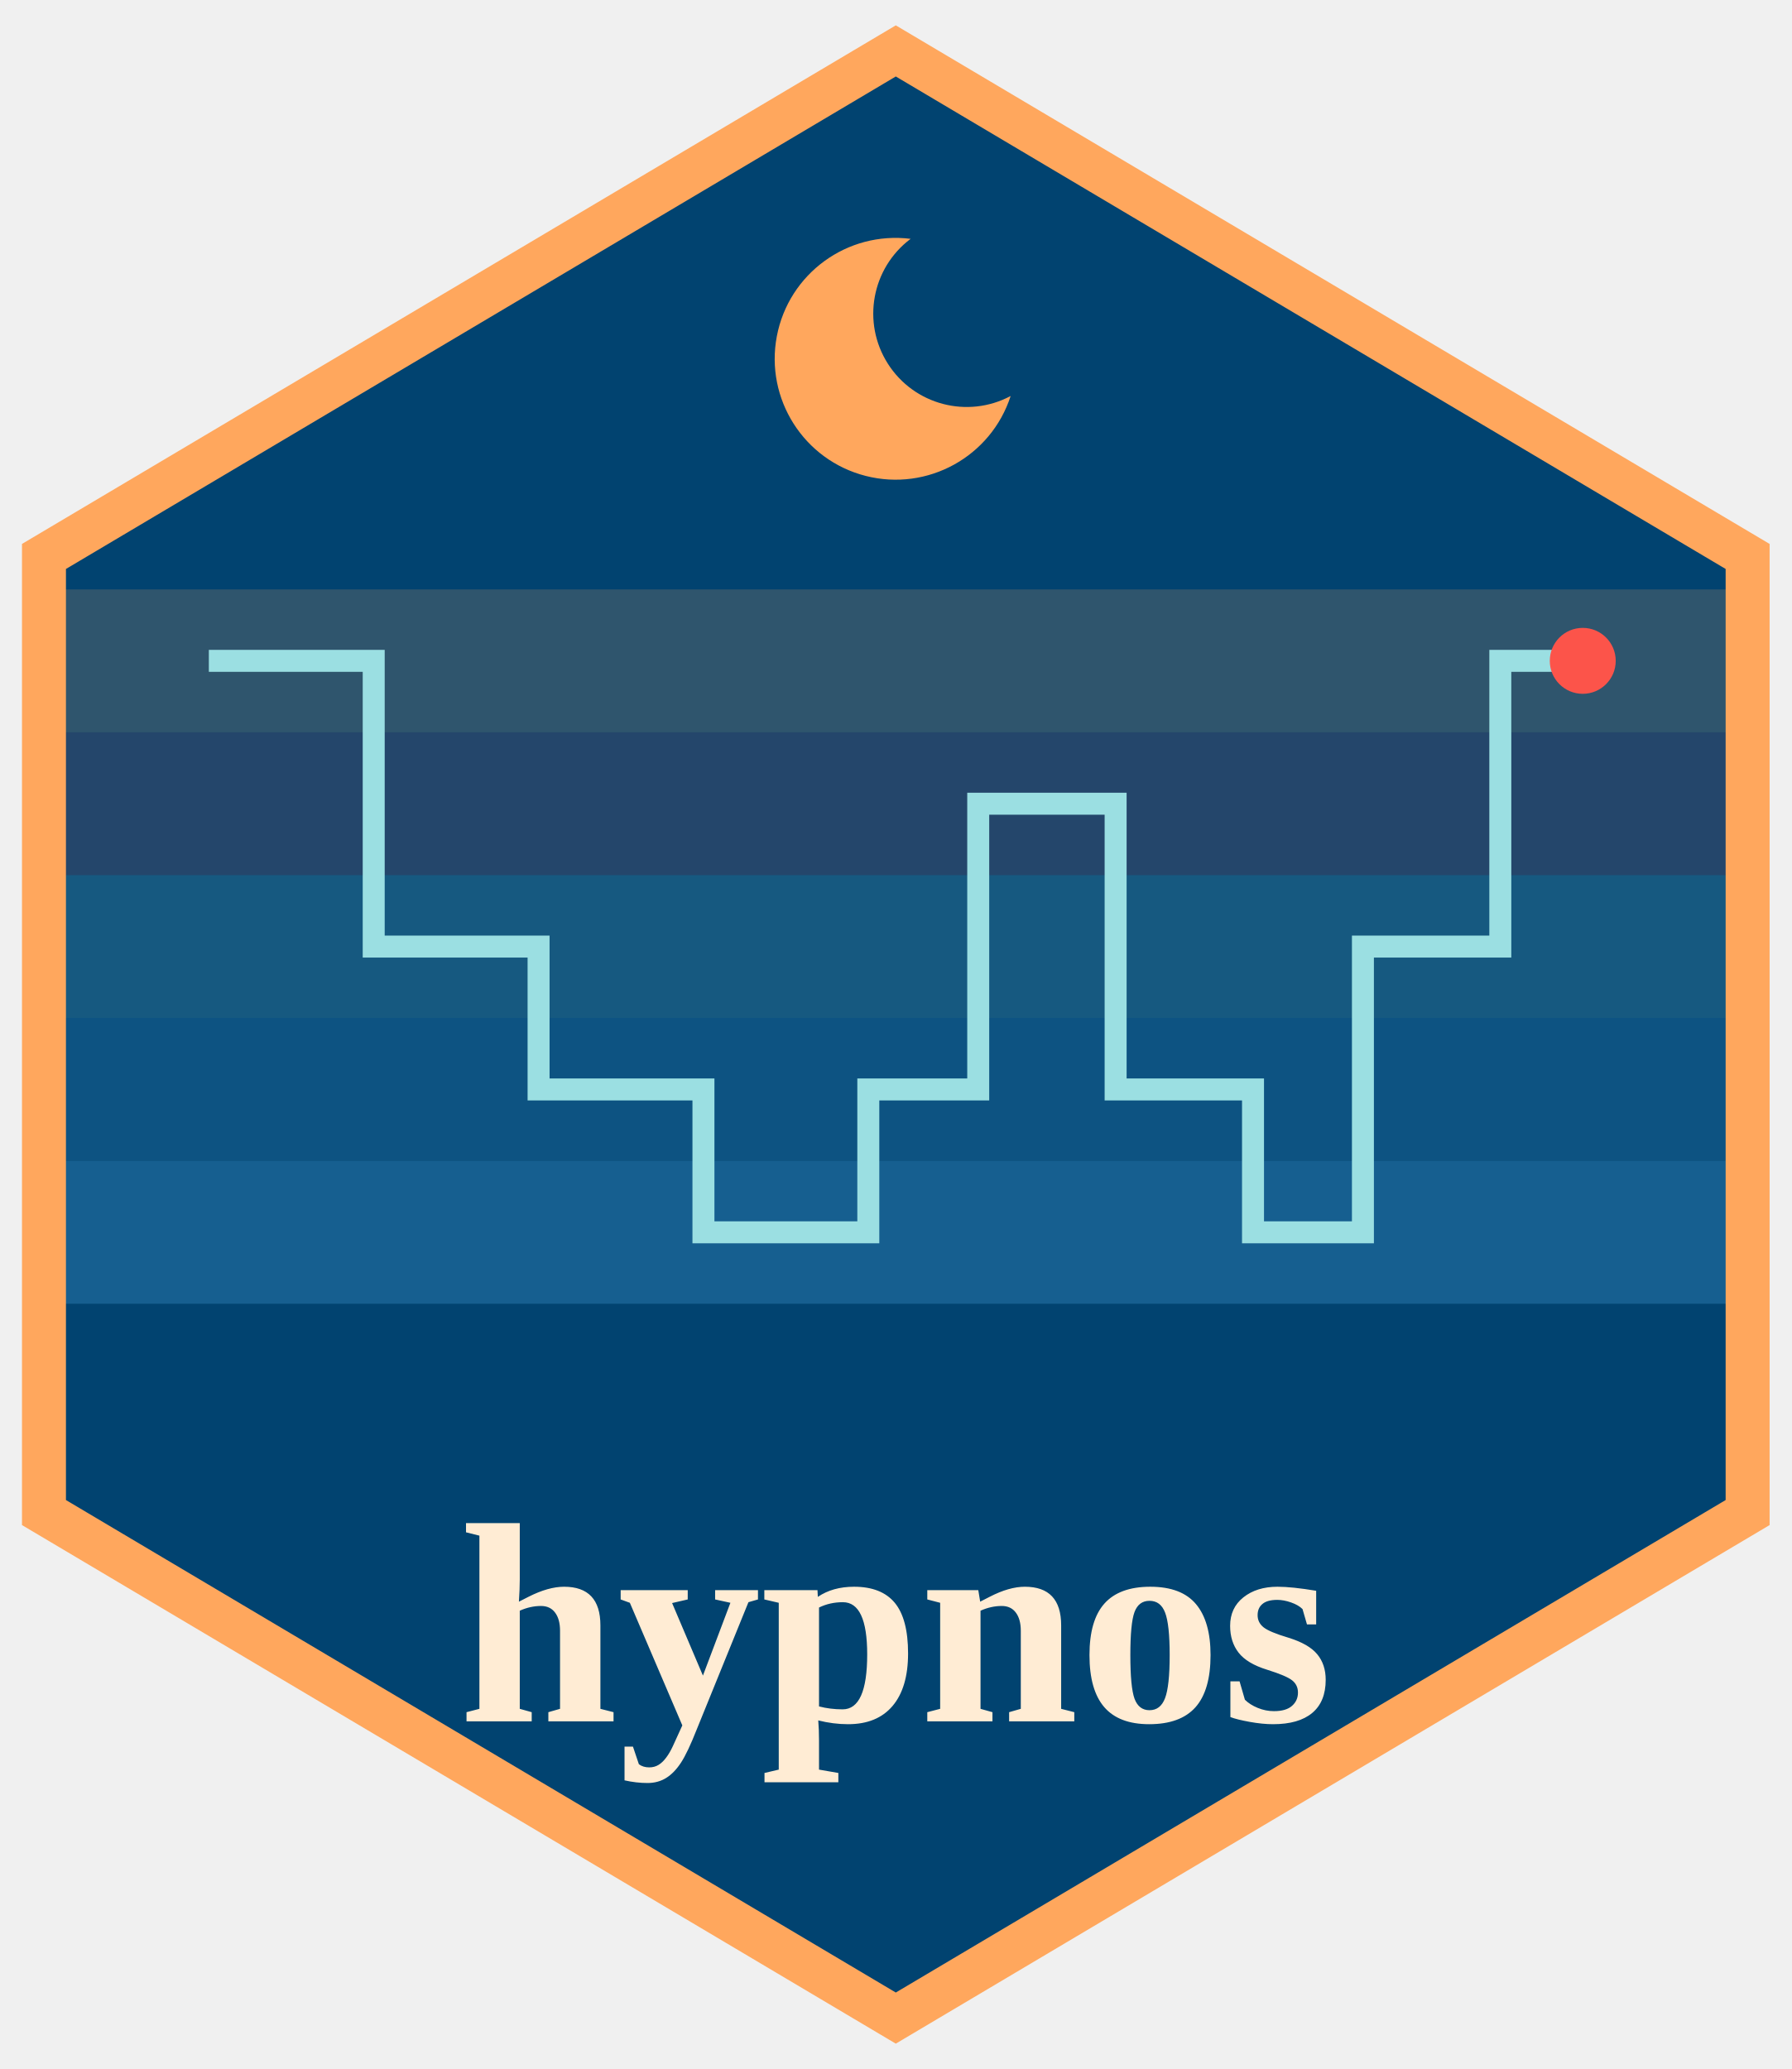
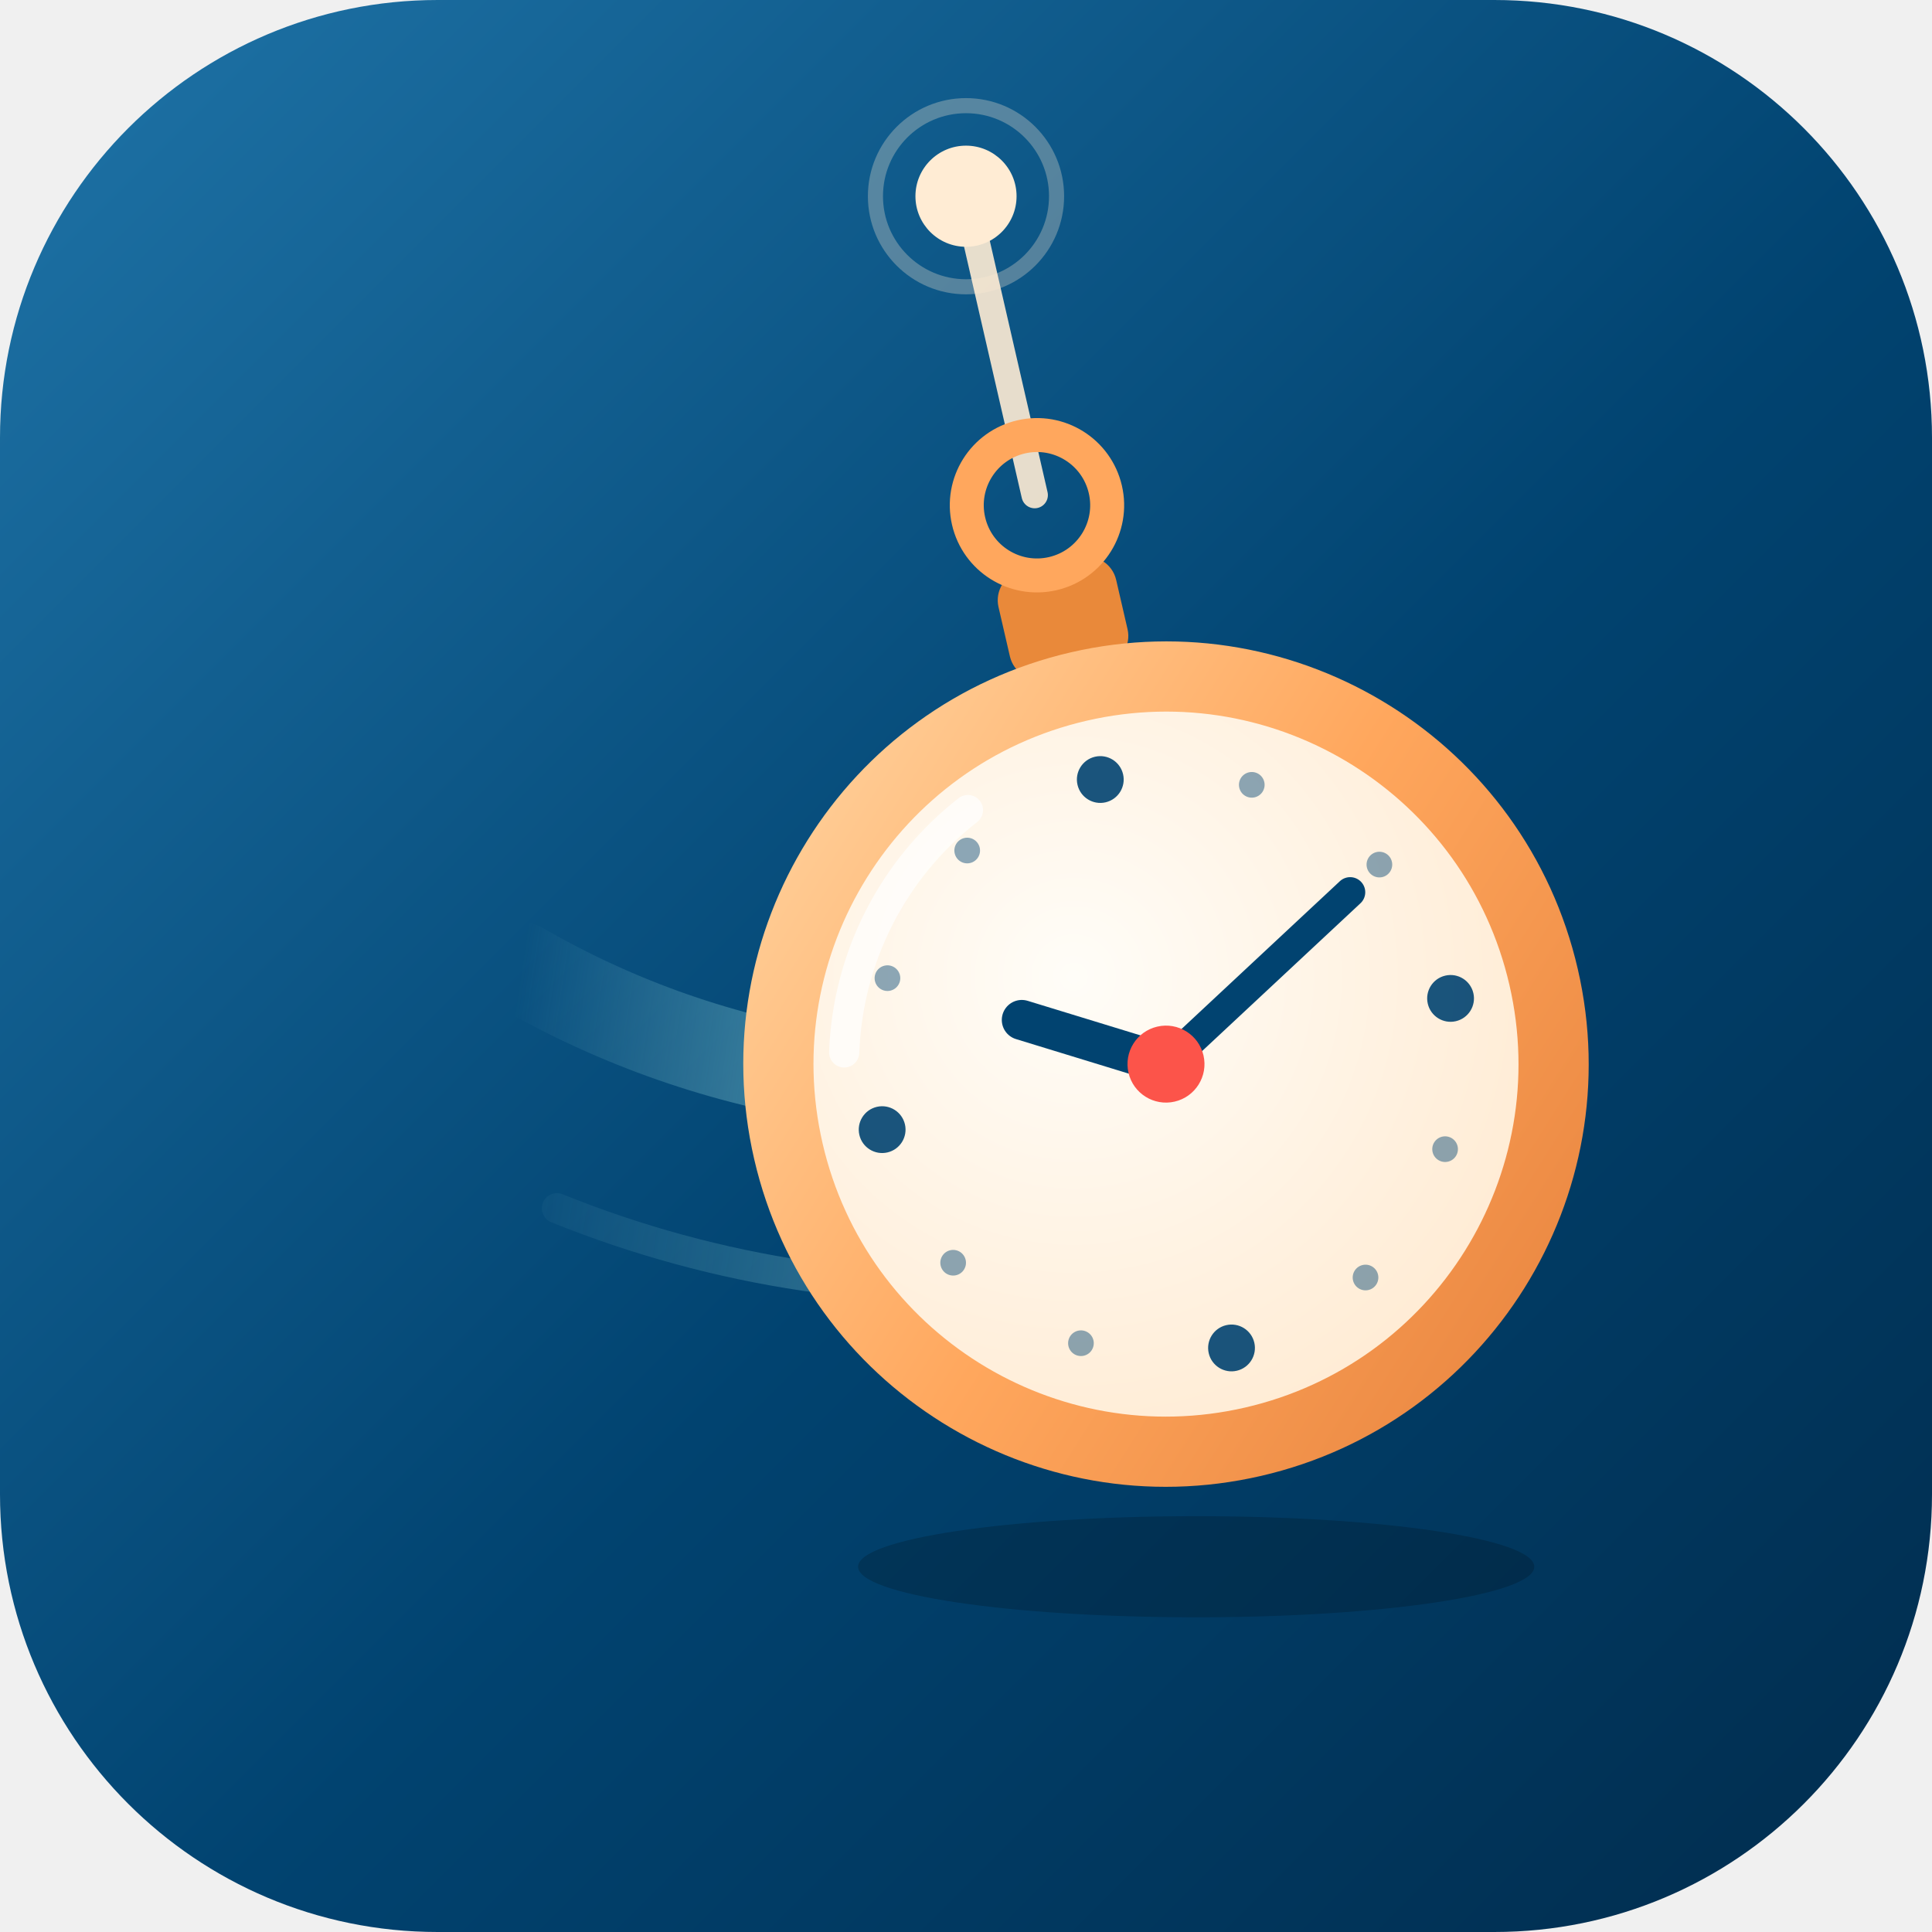
- <svg xmlns="http://www.w3.org/2000/svg" width="400" height="462" viewBox="177 14 326 374" role="img">
+ <svg xmlns="http://www.w3.org/2000/svg" width="256" height="256" viewBox="0 0 256 256" role="img">
  <defs>
-     <clipPath id="hclip">
-       <polygon points="340,22 495,114 495,288 340,380 185,288 185,114" />
-     </clipPath>
+     <linearGradient id="bg" x1="0" y1="0" x2="1" y2="1">
+       <stop offset="0" stop-color="#1f74a8" />
+       <stop offset="0.55" stop-color="#014370" />
+       <stop offset="1" stop-color="#012c4d" />
+     </linearGradient>
+     <linearGradient id="case" x1="0" y1="0" x2="1" y2="1">
+       <stop offset="0" stop-color="#ffd9a8" />
+       <stop offset="0.5" stop-color="#ffa75d" />
+       <stop offset="1" stop-color="#e57f3a" />
+     </linearGradient>
+     <radialGradient id="face" cx="0.4" cy="0.35" r="0.8">
+       <stop offset="0" stop-color="#fffdf8" />
+       <stop offset="1" stop-color="#ffe9cf" />
+     </radialGradient>
+     <linearGradient id="trail" gradientUnits="userSpaceOnUse" x1="69.0" y1="128.2" x2="154.5" y2="141.0">
+       <stop offset="0" stop-color="#9bdfe2" stop-opacity="0" />
+       <stop offset="1" stop-color="#9bdfe2" stop-opacity="0.85" />
+     </linearGradient>
  </defs>
-   <g clip-path="url(#hclip)">
-     <rect x="177" y="14" width="326" height="374" fill="#014370" />
-     <rect x="185" y="120" width="310" height="26" fill="#ffa75d" opacity="0.18" />
-     <rect x="185" y="146" width="310" height="26" fill="#fc544a" opacity="0.14" />
-     <rect x="185" y="172" width="310" height="26" fill="#9bdfe2" opacity="0.14" />
-     <rect x="185" y="198" width="310" height="26" fill="#1b6799" opacity="0.45" />
-     <rect x="185" y="224" width="310" height="26" fill="#1b6799" opacity="0.8" />
+   <rect width="256" height="256" rx="58" fill="url(#bg)" />
+   <path d="M 69.0 128.2 A 118 118 0 0 0 154.5 141.0" fill="none" stroke="url(#trail)" stroke-width="12.0" stroke-linecap="round" />
+   <path d="M 73.8 160.1 A 144.7 144.7 0 0 0 140.6 170.1" fill="none" stroke="url(#trail)" stroke-width="4.0" stroke-linecap="round" opacity="0.55" />
+   <line x1="128" y1="26" x2="137.1" y2="65.6" stroke="#ffecd4" stroke-width="3.5" stroke-linecap="round" opacity="0.9" />
+   <circle cx="128" cy="26" r="12.0" fill="none" stroke="#ffecd4" stroke-width="2" opacity="0.3" />
+   <circle cx="128" cy="26" r="6.7" fill="#ffecd4" />
+   <ellipse cx="158.5" cy="207.6" rx="44.8" ry="6.7" fill="#000" opacity="0.18" />
+   <g transform="rotate(-13 154.5 141.0)">
+     <rect x="146.5" y="73.0" width="16.0" height="14.7" rx="4.0" fill="#e9893a" />
+     <circle cx="154.5" cy="65.0" r="9.3" fill="none" stroke="#ffa75d" stroke-width="4.5" />
+     <circle cx="154.5" cy="141.0" r="56" fill="url(#case)" />
+     <circle cx="154.5" cy="141.0" r="46.7" fill="url(#face)" />
+     <circle cx="154.5" cy="179.6" r="3.1" fill="#014370" opacity="0.9" />
+     <circle cx="173.9" cy="174.5" r="1.7" fill="#014370" opacity="0.45" />
+     <circle cx="188.0" cy="160.3" r="1.7" fill="#014370" opacity="0.45" />
+     <circle cx="193.2" cy="141.0" r="3.1" fill="#014370" opacity="0.9" />
+     <circle cx="188.0" cy="121.6" r="1.7" fill="#014370" opacity="0.45" />
+     <circle cx="173.9" cy="107.5" r="1.7" fill="#014370" opacity="0.45" />
+     <circle cx="154.5" cy="102.3" r="3.1" fill="#014370" opacity="0.9" />
+     <circle cx="135.2" cy="107.5" r="1.7" fill="#014370" opacity="0.45" />
+     <circle cx="121.1" cy="121.6" r="1.7" fill="#014370" opacity="0.45" />
+     <circle cx="115.9" cy="141.0" r="3.1" fill="#014370" opacity="0.9" />
+     <circle cx="121.1" cy="160.3" r="1.7" fill="#014370" opacity="0.45" />
+     <circle cx="135.2" cy="174.5" r="1.7" fill="#014370" opacity="0.45" />
+     <line x1="154.5" y1="141.0" x2="137.2" y2="131.0" stroke="#014370" stroke-width="5.3" stroke-linecap="round" />
+     <line x1="154.5" y1="141.0" x2="183.4" y2="124.3" stroke="#014370" stroke-width="4.0" stroke-linecap="round" />
+     <circle cx="154.5" cy="141.0" r="5.1" fill="#fc544a" />
+     <path d="M 136.5 102.3 A 42.7 42.7 0 0 0 113.3 129.9" fill="none" stroke="#fff" stroke-width="4.0" stroke-linecap="round" opacity="0.7" />
  </g>
-   <polyline points="215,133 245,133 245,185 275,185 275,211 305,211 305,237 335,237 335,211 355,211 355,159 380,159 380,211 405,211 405,237 425,237 425,185 450,185 450,133 465,133" fill="none" stroke="#9bdfe2" stroke-width="4" stroke-linejoin="miter" />
-   <circle cx="465" cy="133" r="6" fill="#fc544a" />
-   <path d="M 342.7 56.2 A 22 22 0 1 0 360.9 84.8 A 17 17 0 0 1 342.7 56.2 Z" fill="#ffa75d" />
-   <polygon points="340,22 495,114 495,288 340,380 185,288 185,114" fill="none" stroke="#ffa75d" stroke-width="8" />
-   <text x="340" y="326" text-anchor="middle" font-family="'Playfair Display', Georgia, 'Times New Roman', serif" font-size="52" font-weight="700" fill="#ffecd4">hypnos</text>
</svg>
